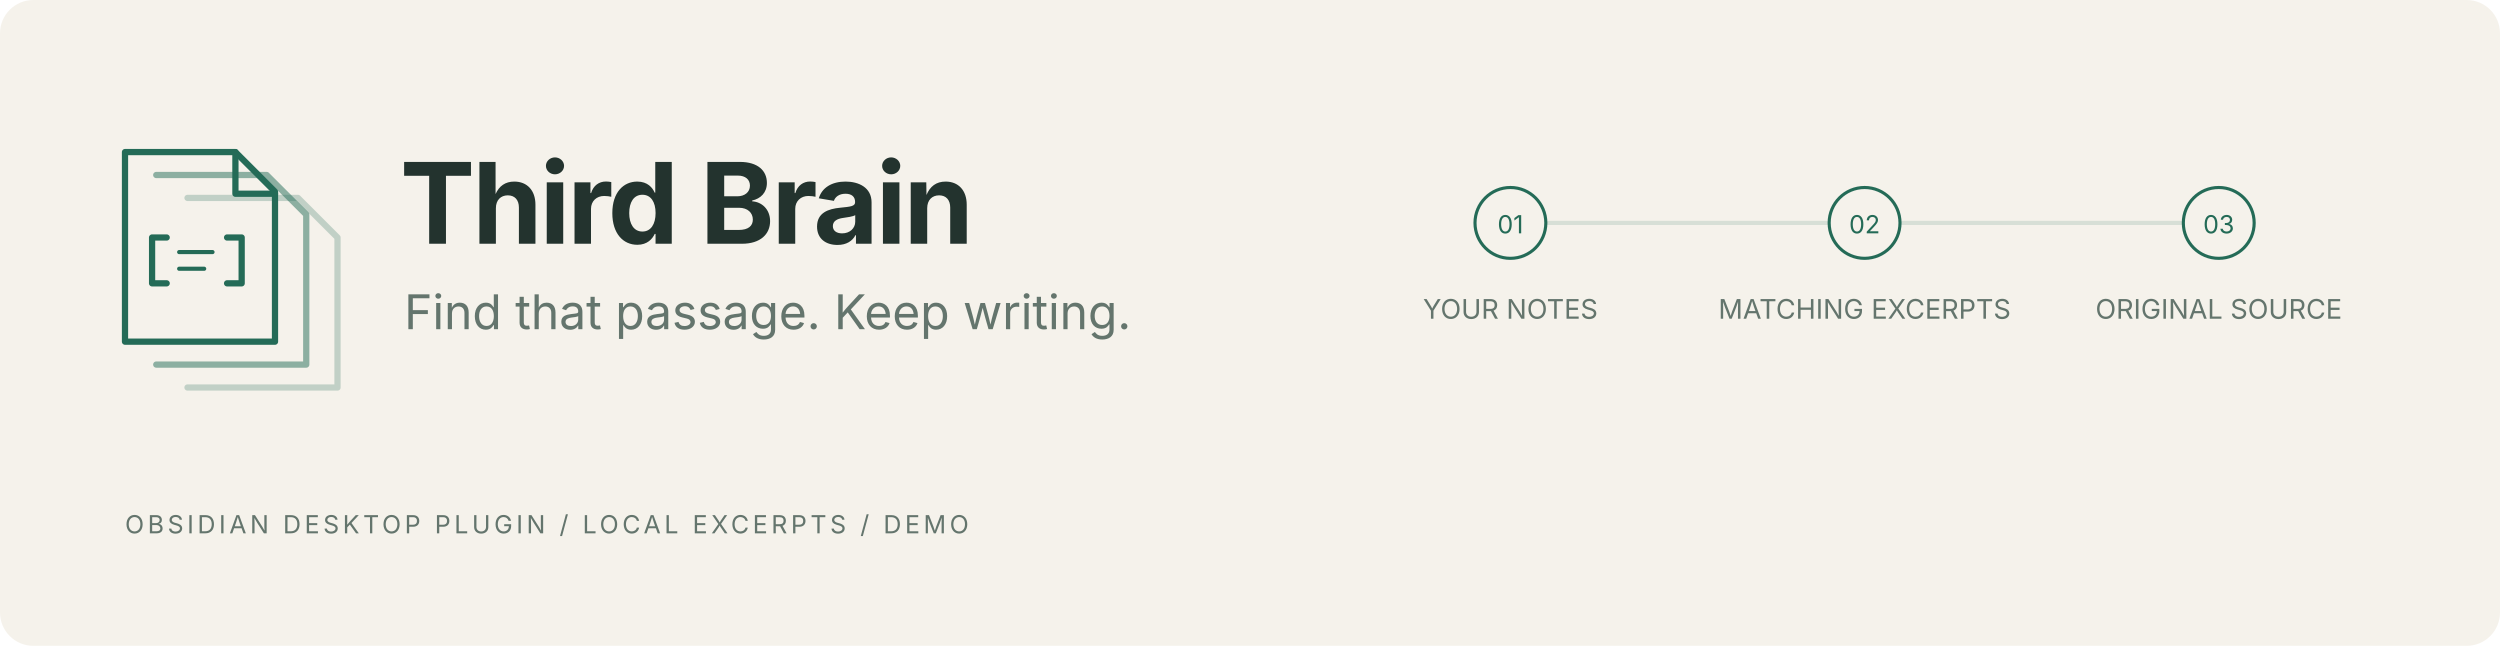
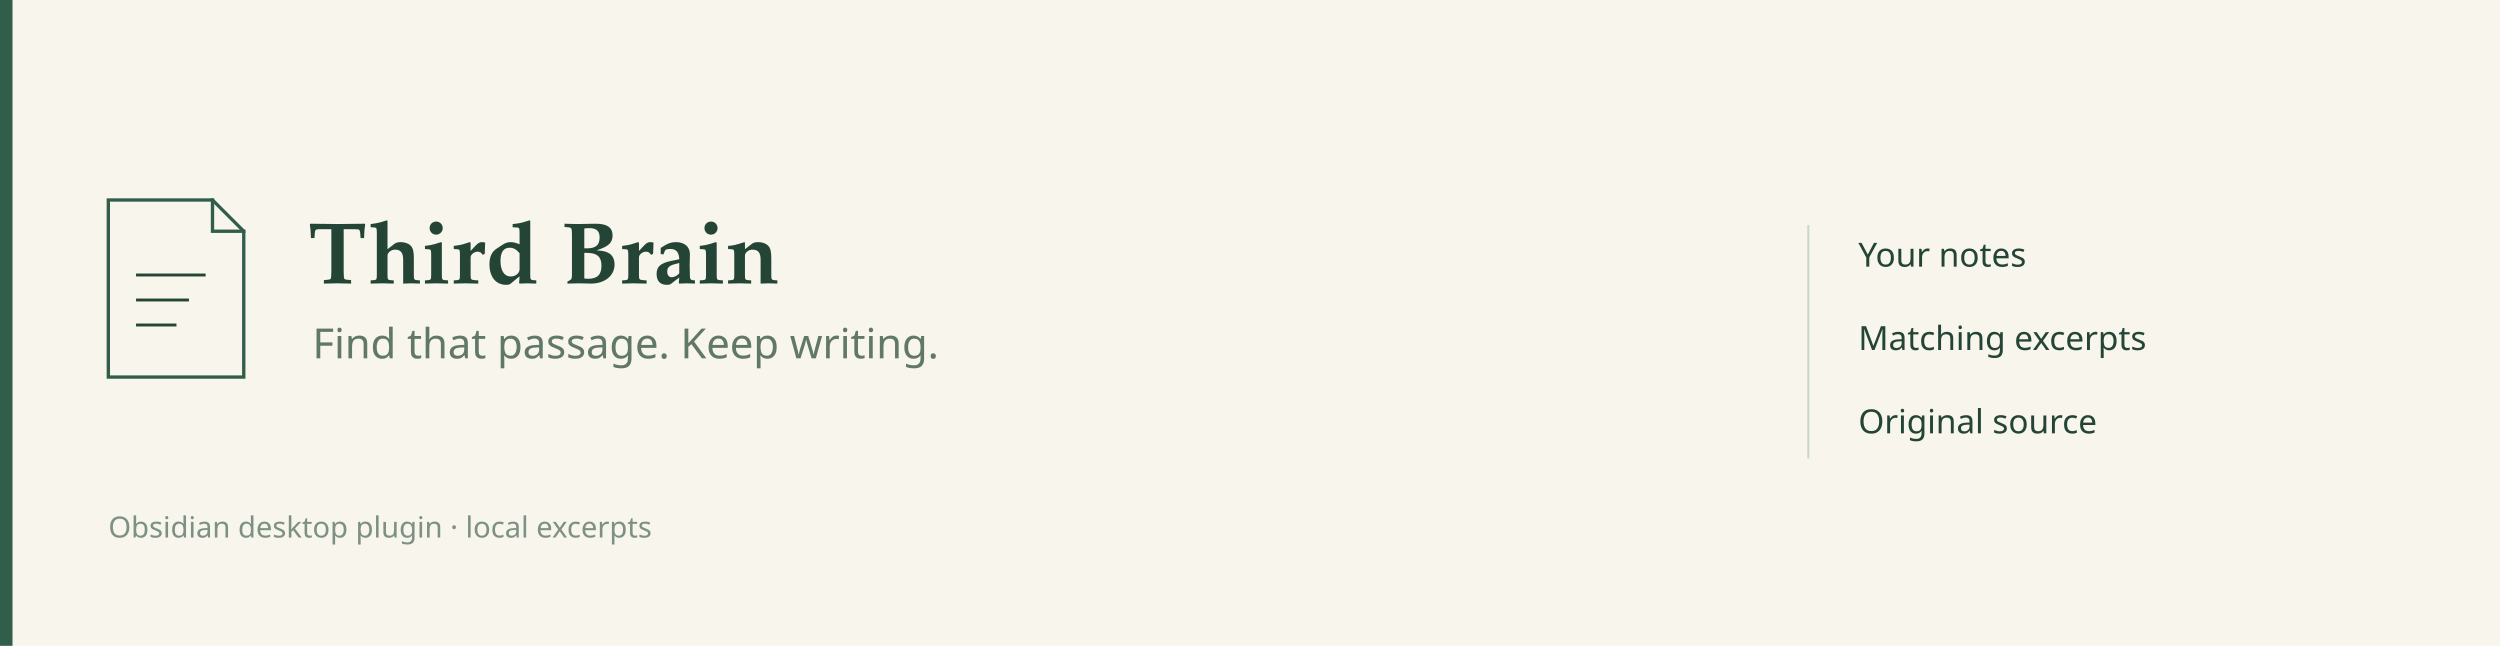
<svg xmlns="http://www.w3.org/2000/svg" width="1200" height="310" viewBox="0 0 1200 310" role="img" aria-labelledby="title desc">
-   <rect width="1200" height="310" rx="16" fill="#f5f2eb" />
-   <g fill="none" stroke="#246b57" stroke-width="3" stroke-linecap="round" stroke-linejoin="round">
-     <path d="M60 73h53l19 19v72H60z" />
-     <path d="M113 73v20h19" />
-     <path d="M75 84h53l19 19v72H75" opacity=".5" />
-     <path d="M90 95h53l19 19v72H90" opacity=".25" />
-     <path d="M80 114h-7v22h7m29-22h7v22h-7" />
-     <path d="M86 121h16m-16 8h12" stroke-width="2" />
+   <rect width="1200" height="310" fill="#f7f5ec" />
+   <rect width="6" height="310" fill="#315e4b" />
+   <g fill="none" stroke="#315e4b" stroke-width="1.6" stroke-linejoin="miter" stroke-linecap="square">
+     <path d="M52 96h50l15 15v70H52z" />
+     <path d="M102 96v15h15" />
  </g>
-   <g font-family="-apple-system,BlinkMacSystemFont,'Segoe UI','Microsoft YaHei',sans-serif" fill="#23332e">
-     <text x="192" y="117" font-size="54" font-weight="650" letter-spacing="-1.3">Third Brain</text>
-     <text x="194" y="158" font-size="23" fill="#64756d">Find that passage. Keep writing.</text>
-     <text x="60" y="256" font-size="12" letter-spacing="1.7" fill="#64756d">OBSIDIAN DESKTOP PLUGIN  /  LOCAL EXCERPTS  /  DEMO</text>
+   <g fill="none" stroke="#244536" stroke-width="1.4" stroke-linecap="square">
+     <path d="M66 132h32" />
+     <path d="M66 144h24" />
+     <path d="M66 156h18" />
  </g>
-   <path d="M719 107H1077" stroke="#d7dfd6" stroke-width="2" />
-   <g font-family="-apple-system,BlinkMacSystemFont,'Segoe UI','Microsoft YaHei',sans-serif" font-size="13" fill="#64756d" text-anchor="middle">
-     <circle cx="725" cy="107" r="17" fill="#f5f2eb" stroke="#246b57" stroke-width="1.5" />
-     <text x="725" y="112" fill="#246b57" font-size="12">01</text>
-     <text x="725" y="153">YOUR NOTES</text>
-     <circle cx="895" cy="107" r="17" fill="#f5f2eb" stroke="#246b57" stroke-width="1.5" />
-     <text x="895" y="112" fill="#246b57" font-size="12">02</text>
-     <text x="895" y="153">MATCHING EXCERPTS</text>
-     <circle cx="1065" cy="107" r="17" fill="#f5f2eb" stroke="#246b57" stroke-width="1.5" />
-     <text x="1065" y="112" fill="#246b57" font-size="12">03</text>
-     <text x="1065" y="153">ORIGINAL SOURCE</text>
+   <g font-family="Iowan Old Style,Palatino Linotype,Songti SC,Noto Serif SC,serif" fill="#244536">
+     <text x="148" y="136" font-size="42" font-weight="600">Third Brain</text>
  </g>
+   <g font-family="Microsoft YaHei,PingFang SC,Noto Sans SC,sans-serif">
+     <text x="150" y="172" font-size="20" fill="#617768">Find that passage. Keep writing.</text>
+     <text x="52" y="258" font-size="14" fill="#7d9084">Obsidian desktop plugin · local excerpts</text>
+     <text x="892" y="128" font-size="16" fill="#244536">Your notes</text>
+     <text x="892" y="168" font-size="16" fill="#244536">Matching excerpts</text>
+     <text x="892" y="208" font-size="16" fill="#244536">Original source</text>
+   </g>
+   <path d="M868 108v112" stroke="#ccd7c6" stroke-width="1" />
</svg>
